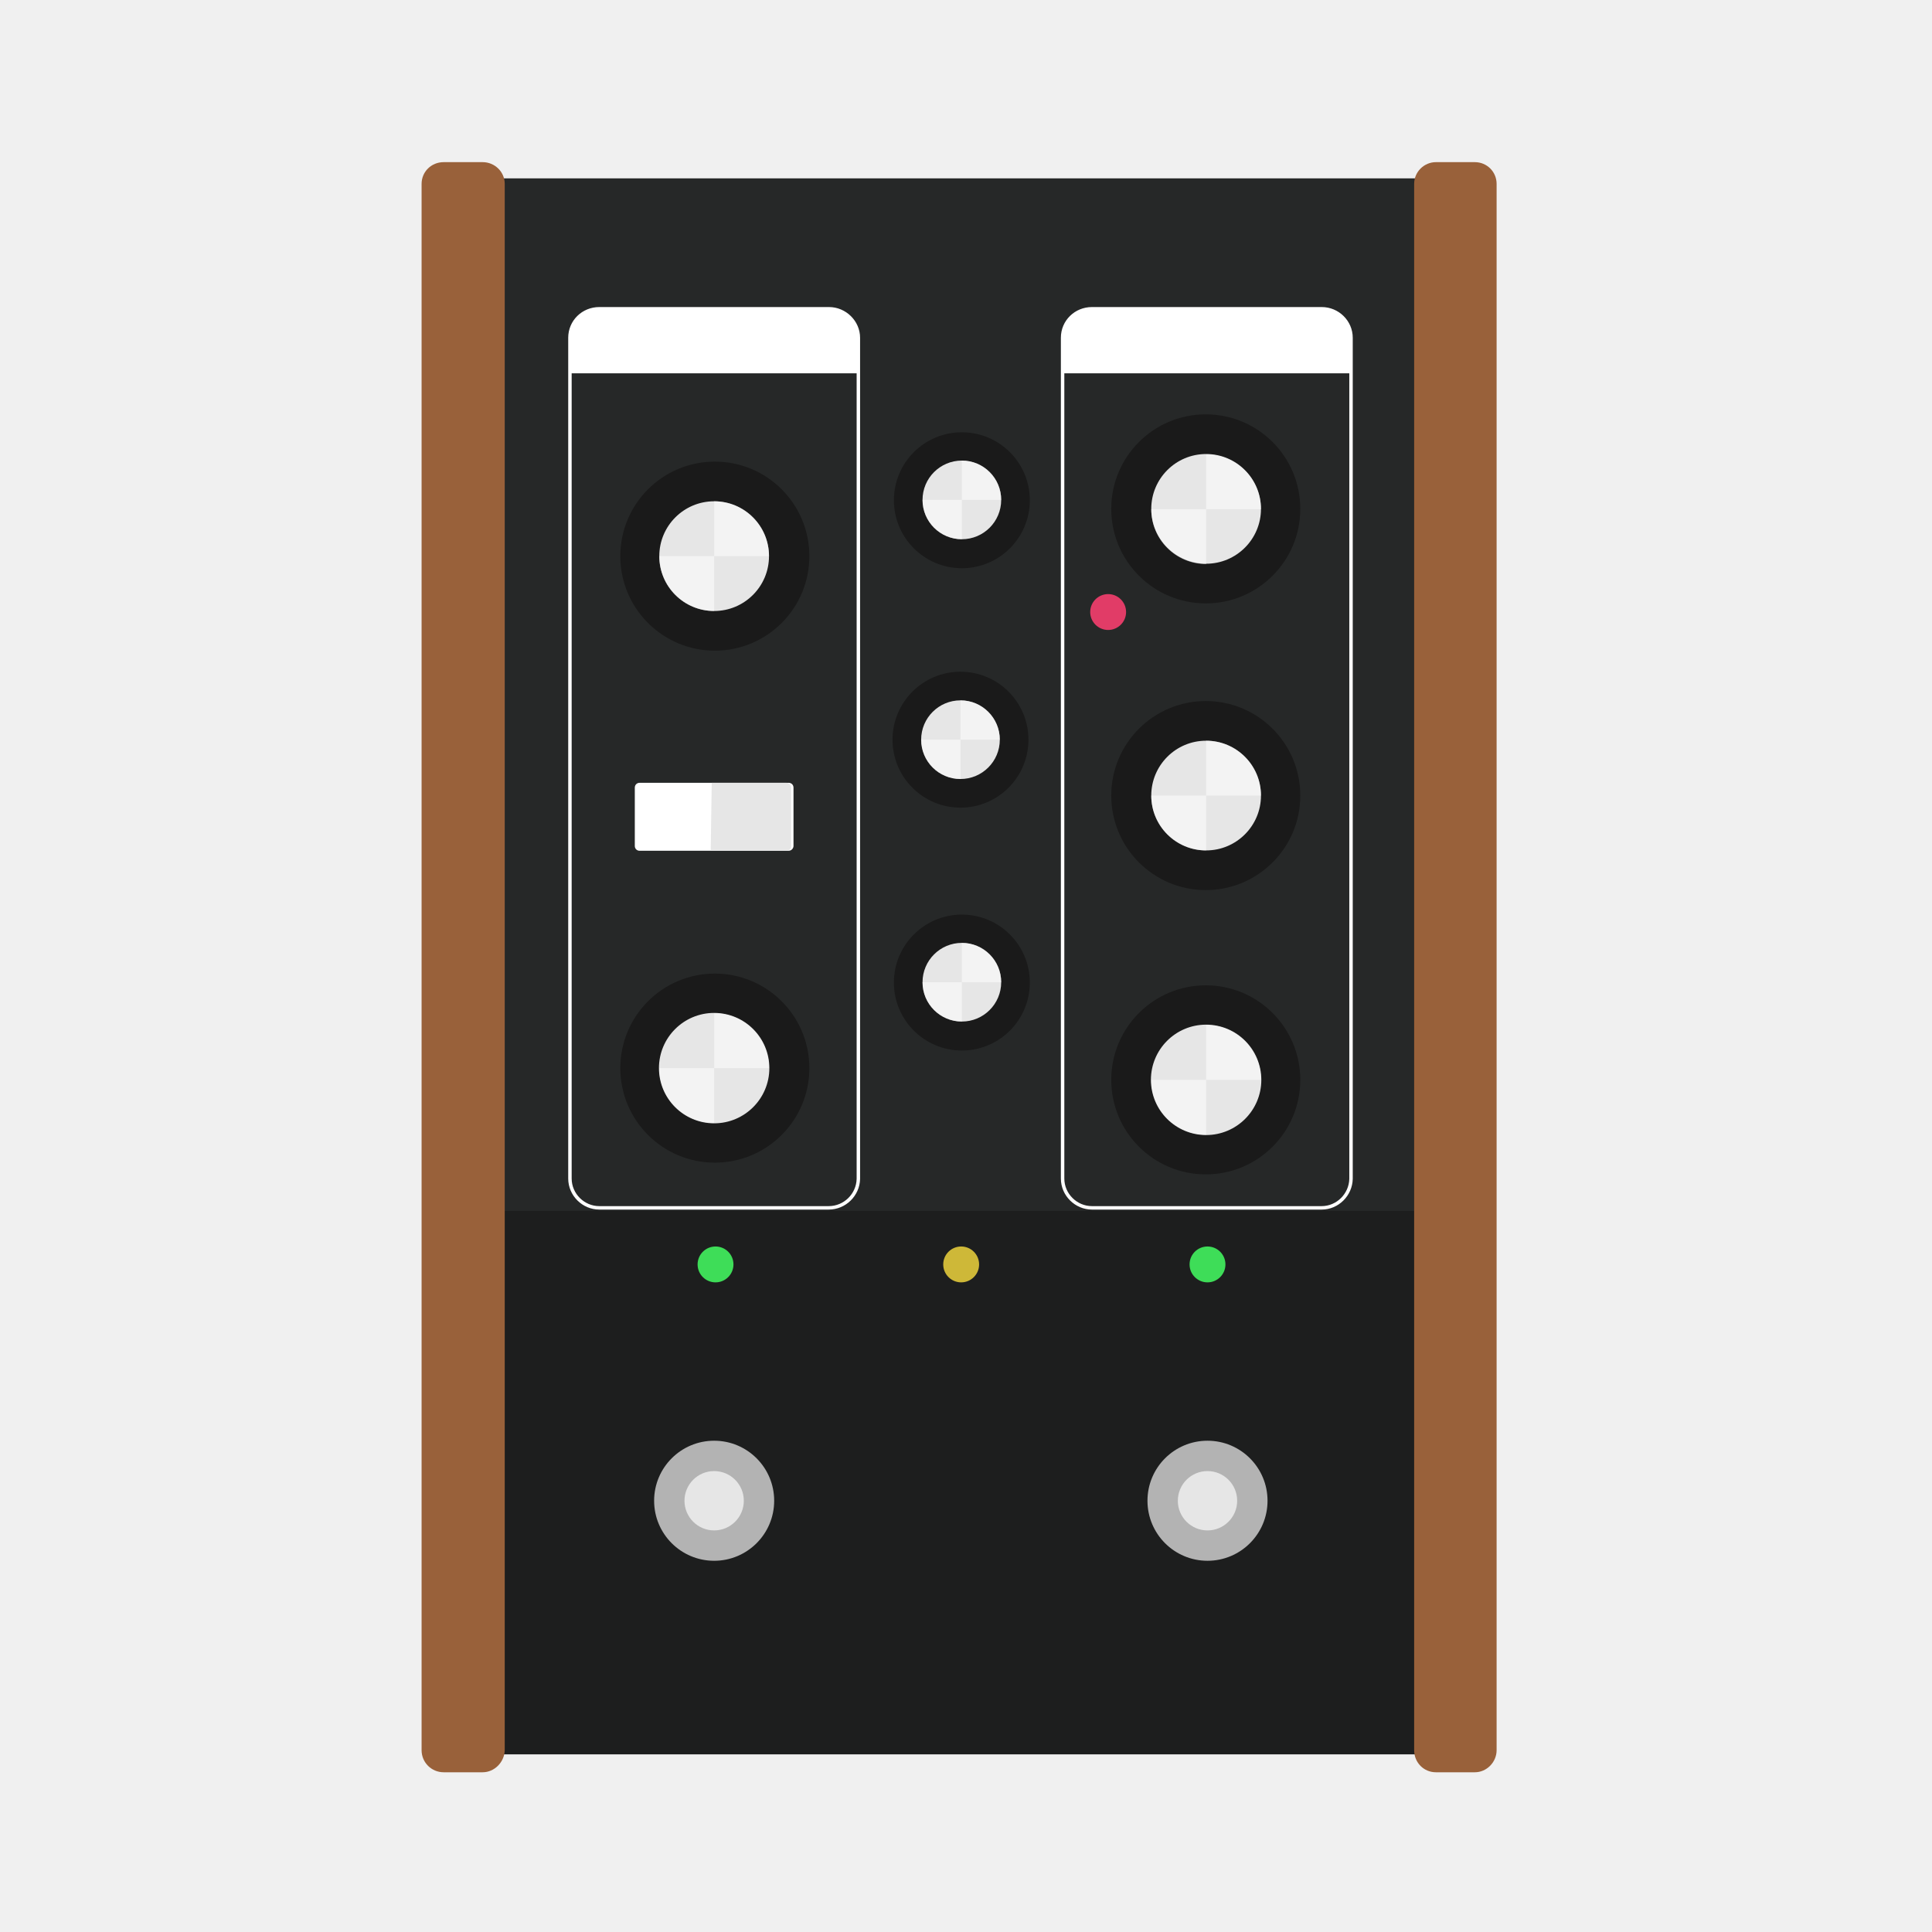
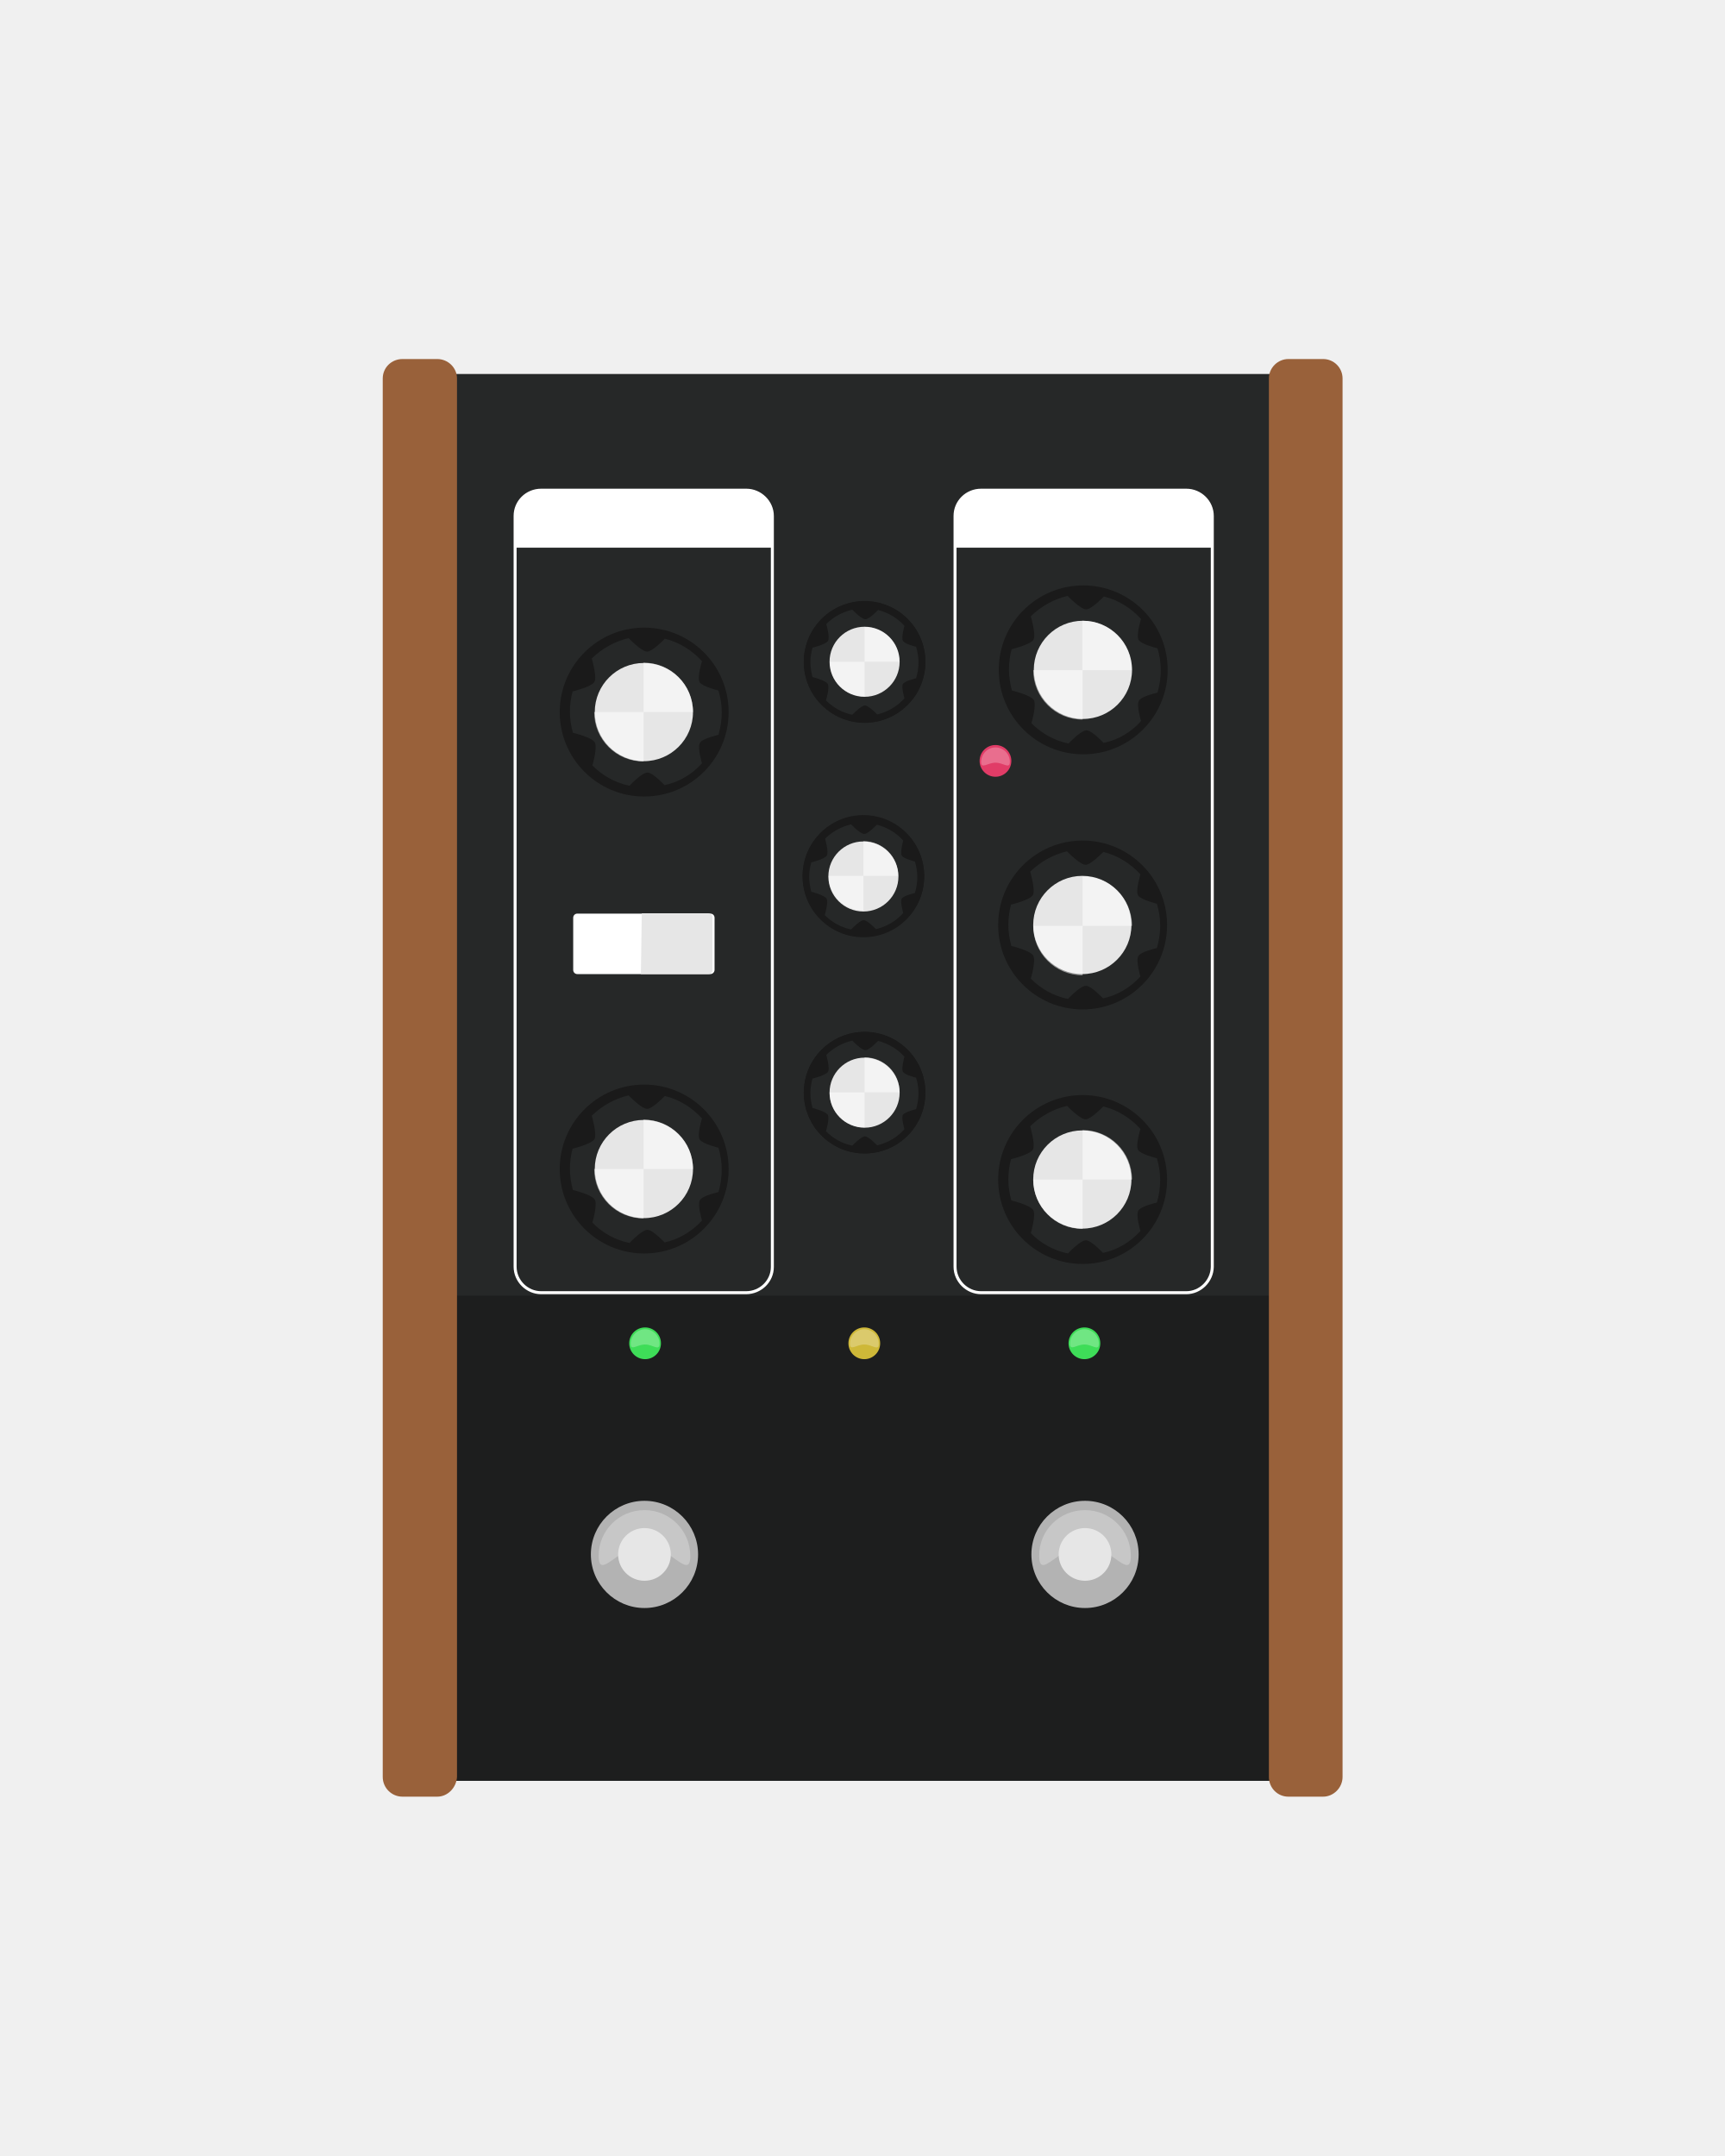
- <svg xmlns="http://www.w3.org/2000/svg" viewBox="200 0 560 560" enable-background="new 200 0 560 560">
+ <svg xmlns="http://www.w3.org/2000/svg" version="1.1" id="Layer_1" x="0px" y="0px" viewBox="0 0 576 720" enable-background="new 0 0 576 720" xml:space="preserve">
  <g>
    <g>
-       <path fill="#262828" d="M612.8 508.5h-267.4c-4.6 0-8.5-3.8-8.5-8.5v-439.8c0-4.7 3.8-8.5 8.5-8.5h267.5c4.7 0 8.5 3.8 8.5 8.5v439.8c-.2 4.7-3.9 8.5-8.6 8.5z" />
-       <path fill="#1D1E1E" d="M616.2 508.5h-274.3c-2.8 0-4.9-2.2-4.9-4.9v-147.7c0-2.8 2.2-4.9 4.9-4.9h274.5c2.8 0 4.9 2.2 4.9 4.9v147.8c-.1 2.5-2.3 4.8-5.1 4.8z" />
-     </g>
-     <g fill="#99613A">
-       <path d="M339.9 513.7h-11.3c-3.5 0-6.4-2.8-6.4-6.4v-454c0-3.5 2.8-6.3 6.4-6.3h11.3c3.5 0 6.4 2.8 6.4 6.3v454c-.1 3.5-3 6.4-6.4 6.4z" />
-       <path d="M627.5 513.7h-11.3c-3.5 0-6.3-2.8-6.3-6.4v-454c0-3.5 2.9-6.3 6.3-6.3h11.3c3.5 0 6.3 2.8 6.3 6.3v454c0 3.5-2.9 6.4-6.3 6.4z" />
+       <g>
+         <path fill="#262828" d="M426.7,594.7h-275c-4.7,0-8.7-3.9-8.7-8.7V133.6c0-4.8,3.9-8.7,8.7-8.7h275.1c4.8,0,8.7,3.9,8.7,8.7     v452.4C435.3,590.8,431.5,594.7,426.7,594.7L426.7,594.7z" />
+         <path fill="#1D1E1E" d="M430.1,594.7H148c-2.9,0-5-2.3-5-5V437.7c0-2.9,2.3-5,5-5h282.3c2.9,0,5,2.3,5,5v152     C435.3,592.3,433,594.7,430.1,594.7L430.1,594.7z" />
+       </g>
+       <g>
+         <path fill="#99613A" d="M146,600h-11.6c-3.6,0-6.6-2.9-6.6-6.6v-467c0-3.6,2.9-6.5,6.6-6.5H146c3.6,0,6.6,2.9,6.6,6.5v467     C152.4,597,149.5,600,146,600z" />
+         <path fill="#99613A" d="M441.8,600h-11.6c-3.6,0-6.5-2.9-6.5-6.6v-467c0-3.6,3-6.5,6.5-6.5h11.6c3.6,0,6.5,2.9,6.5,6.5v467     C448.3,597,445.3,600,441.8,600z" />
+       </g>
+       <g>
+         <g>
+           <path fill="none" stroke="#FFFFFF" stroke-miterlimit="10" d="M249.1,431.7h-68.4c-4.7,0-8.7-3.9-8.7-8.7V172.3      c0-4.8,3.9-8.6,8.7-8.6h68.5c4.7,0,8.7,3.9,8.7,8.6v250.8C257.9,427.8,254,431.7,249.1,431.7z" />
+           <path fill="#FFFFFF" d="M172.1,182.9v-10.6c0-4.8,3.9-8.6,8.7-8.6h68.5c4.7,0,8.7,3.9,8.7,8.6v10.6H172.1z" />
+         </g>
+         <g>
+           <path fill="none" stroke="#FFFFFF" stroke-miterlimit="10" d="M396.1,431.7h-68.5c-4.7,0-8.7-3.9-8.7-8.7V172.3      c0-4.8,3.9-8.6,8.7-8.6h68.5c4.8,0,8.7,3.9,8.7,8.6v250.8C404.7,427.8,400.8,431.7,396.1,431.7z" />
+           <path fill="#FFFFFF" d="M318.9,182.9v-10.6c0-4.8,3.9-8.6,8.7-8.6h68.5c4.8,0,8.7,3.9,8.7,8.6v10.6H318.9L318.9,182.9z" />
+         </g>
+       </g>
    </g>
    <g>
      <g>
-         <path stroke="#fff" stroke-miterlimit="10" d="M440.2 350.1h-66.5c-4.6 0-8.5-3.8-8.5-8.5v-243.7c0-4.7 3.8-8.4 8.5-8.4h66.6c4.6 0 8.5 3.8 8.5 8.4v243.8c-.1 4.6-3.9 8.4-8.6 8.4z" fill="none" />
-         <path fill="#fff" d="M365.3 108.2v-10.3c0-4.7 3.8-8.4 8.5-8.4h66.6c4.6 0 8.5 3.8 8.5 8.4v10.3h-83.6z" />
+         <path fill="#FFFFFF" d="M237.2,325.3h-44.4c-0.8,0-1.4-0.6-1.4-1.4v-17.4c0-0.8,0.6-1.4,1.4-1.4h44.4c0.8,0,1.4,0.6,1.4,1.4v17.4     C238.6,324.6,238,325.3,237.2,325.3z" />
+         <path fill="#E6E6E6" d="M236.6,325.3h-22.6l0.3-20.3h22.2c0.8,0,1.4,0.6,1.4,1.4v17.4C238,324.6,237.4,325.3,236.6,325.3     L236.6,325.3z" />
      </g>
      <g>
-         <path stroke="#fff" stroke-miterlimit="10" d="M583.1 350.1h-66.6c-4.6 0-8.5-3.8-8.5-8.5v-243.7c0-4.7 3.8-8.4 8.5-8.4h66.6c4.7 0 8.5 3.8 8.5 8.4v243.8c-.1 4.6-3.9 8.4-8.5 8.4z" fill="none" />
-         <path fill="#fff" d="M508 108.2v-10.3c0-4.7 3.8-8.4 8.5-8.4h66.6c4.7 0 8.5 3.8 8.5 8.4v10.3h-83.6z" />
+         <circle fill="#B3B3B3" cx="215.2" cy="519.1" r="17.9" />
+         <path opacity="0.26" fill="#FFFFFF" d="M215.2,504.3c8.5,0,15.3,6.9,15.3,15.3c0,8.5-6.9-3.5-15.3-3.5s-15.3,12-15.3,3.5     C199.9,511.1,206.7,504.3,215.2,504.3z" />
+         <circle fill="#E6E6E6" cx="215.2" cy="519.1" r="8.8" />
+       </g>
+       <g>
+         <circle fill="#B3B3B3" cx="362.3" cy="519.1" r="17.9" />
+         <path opacity="0.26" fill="#FFFFFF" d="M362.3,504.3c8.5,0,15.3,6.9,15.3,15.3c0,8.5-6.9-3.5-15.3-3.5s-15.3,12-15.3,3.5     C346.9,511.1,353.8,504.3,362.3,504.3z" />
+         <circle fill="#E6E6E6" cx="362.3" cy="519.1" r="8.8" />
      </g>
    </g>
-   </g>
-   <g>
    <g>
-       <path fill="#fff" d="M428.6 246.6h-43.2c-.8 0-1.4-.6-1.4-1.4v-16.9c0-.8.6-1.4 1.4-1.4h43.2c.8 0 1.4.6 1.4 1.4v16.9c0 .7-.6 1.4-1.4 1.4z" />
-       <path fill="#E6E6E6" d="M428 246.6h-22l.3-19.7h21.6c.8 0 1.4.6 1.4 1.4v16.9c.1.7-.5 1.4-1.3 1.4z" />
+       <circle fill="#CEB838" cx="288.6" cy="448.6" r="5.3" />
+       <circle fill="#3EDD58" cx="215.4" cy="448.6" r="5.3" />
+       <circle fill="#3EDD58" cx="362.1" cy="448.6" r="5.3" />
+       <circle fill="#E13C67" cx="332.4" cy="254.1" r="5.3" />
    </g>
    <g>
-       <circle fill="#B3B3B3" cx="550" cy="435" r="17.4" />
-       <circle fill="#E6E6E6" cx="550" cy="435" r="8.6" />
-     </g>
-     <g>
-       <circle fill="#B3B3B3" cx="407" cy="435" r="17.4" />
-       <circle fill="#E6E6E6" cx="407" cy="435" r="8.6" />
-     </g>
-   </g>
-   <g>
-     <g>
-       <circle fill="#1A1A1A" cx="478.4" cy="214.4" r="19.7" />
-       <circle fill="#E6E6E6" cx="478.4" cy="214.4" r="11.4" />
-     </g>
-     <g>
-       <circle fill="#1A1A1A" cx="478.8" cy="284.8" r="19.7" />
-       <circle fill="#E6E6E6" cx="478.8" cy="284.7" r="11.4" />
-     </g>
-     <g>
-       <circle fill="#1A1A1A" cx="478.8" cy="145" r="19.7" />
-       <circle fill="#E6E6E6" cx="478.8" cy="144.9" r="11.4" />
-     </g>
-     <g>
-       <circle fill="#1A1A1A" cx="407.2" cy="161.2" r="27.4" />
-       <circle fill="#E6E6E6" cx="407" cy="161.2" r="15.9" />
-     </g>
-     <g>
-       <circle fill="#1A1A1A" cx="407.2" cy="309.6" r="27.4" />
-       <circle fill="#E6E6E6" cx="407" cy="309.6" r="16" />
-     </g>
-     <g>
-       <circle fill="#1A1A1A" cx="549.5" cy="147.5" r="27.4" />
-       <circle fill="#E6E6E6" cx="549.6" cy="147.5" r="15.9" />
-     </g>
-     <g>
-       <circle fill="#1A1A1A" cx="549.5" cy="230.6" r="27.4" />
-       <circle fill="#E6E6E6" cx="549.6" cy="230.6" r="15.9" />
-     </g>
-     <g>
-       <circle fill="#1A1A1A" cx="549.5" cy="313" r="27.4" />
-       <circle fill="#E6E6E6" cx="549.6" cy="313" r="16" />
-     </g>
-     <g fill="#fff">
-       <g opacity=".5">
-         <path d="M478.8 144.9h-11.4c0 6.3 5.1 11.4 11.4 11.4v-11.4zM478.8 144.9h11.4c0-6.3-5.1-11.4-11.4-11.4v11.4z" />
+       <g>
+         <circle fill="#1A1A1A" cx="288.3" cy="292.5" r="20.3" />
+         <circle fill="#E6E6E6" cx="288.3" cy="292.5" r="11.7" />
      </g>
-       <g opacity=".5">
-         <path d="M478.4 214.4h-11.4c0 6.3 5.1 11.4 11.4 11.4v-11.4zM478.4 214.4h11.4c0-6.3-5.1-11.4-11.4-11.4v11.4z" />
+       <g>
+         <circle fill="#1A1A1A" cx="288.7" cy="364.9" r="20.3" />
+         <circle fill="#E6E6E6" cx="288.7" cy="364.8" r="11.7" />
      </g>
-       <g opacity=".5">
-         <path d="M478.8 284.7h-11.4c0 6.3 5.1 11.4 11.4 11.4v-11.4zM478.8 284.7h11.4c0-6.3-5.1-11.4-11.4-11.4v11.4z" />
+       <g>
+         <circle fill="#1A1A1A" cx="288.7" cy="221.1" r="20.3" />
+         <circle fill="#E6E6E6" cx="288.7" cy="221" r="11.7" />
      </g>
-       <g opacity=".5">
-         <path d="M549.6 230.6h-15.9c0 8.8 7.1 15.9 15.9 15.9v-15.9zM549.6 230.6h15.9c0-8.8-7.1-15.9-15.9-15.9v15.9z" />
+       <g display="none">
+         <circle display="inline" fill="#1A1A1A" cx="215.1" cy="237.8" r="28.2" />
+         <circle display="inline" fill="#E6E6E6" cx="214.9" cy="237.8" r="16.4" />
      </g>
-       <g opacity=".5">
-         <path d="M549.6 313h-15.9c0 8.8 7.1 15.9 15.9 15.9v-15.9zM549.6 313h15.9c0-8.8-7.1-15.9-15.9-15.9v15.9z" />
+       <g>
+         <circle fill="#1A1A1A" cx="215.1" cy="237.8" r="28.2" />
+         <g>
+           <path fill="#262828" d="M234.4,254.9c0,0-1.6-5.3-0.7-6.8c0.8-1.5,6.2-2.7,6.2-2.7c0.7-2.4,1.1-4.9,1.1-7.5c0-2.5-0.4-5-1.1-7.3      c0,0-5.4-1.3-6.3-2.8c-0.9-1.5,0.8-7,0.8-7c-3.3-3.6-7.5-6.3-12.4-7.5c0,0-4.1,4.3-5.9,4.3c-1.9,0-6.2-4.5-6.2-4.5      c-4.7,1.1-8.9,3.5-12.3,6.8c0,0,1.8,6.1,0.9,7.8c-1,1.7-7.3,3.2-7.3,3.2c-0.6,2.2-0.9,4.5-0.9,6.8c0,2.4,0.4,4.8,1,7      c0,0,6.3,1.5,7.3,3.2c1,1.7-0.8,7.7-0.8,7.7c3.3,3.4,7.6,5.8,12.4,6.8c0,0,4.1-4.4,6-4.4c1.8,0,5.7,4.2,5.7,4.2      C226.7,261.2,231.1,258.6,234.4,254.9z" />
+         </g>
+         <circle fill="#E6E6E6" cx="215" cy="237.8" r="16.4" />
      </g>
-       <g opacity=".5">
-         <path d="M549.6 147.6h-15.9c0 8.8 7.1 15.9 15.9 15.9v-15.9zM549.6 147.6h15.9c0-8.8-7.1-15.9-15.9-15.9v15.9z" />
+       <g display="none">
+         <circle display="inline" fill="#1A1A1A" cx="215.1" cy="390.4" r="28.2" />
+         <circle display="inline" fill="#E6E6E6" cx="214.9" cy="390.4" r="16.5" />
      </g>
-       <g opacity=".5">
-         <path d="M407 161.2h-15.9c0 8.8 7.1 15.9 15.9 15.9v-15.9zM407 161.2h15.9c0-8.8-7.1-15.9-15.9-15.9v15.9z" />
+       <g>
+         <circle fill="#1A1A1A" cx="215.1" cy="390.4" r="28.2" />
+         <g>
+           <path fill="#262828" d="M234.4,407.6c0,0-1.6-5.3-0.7-6.8c0.8-1.5,6.2-2.7,6.2-2.7c0.7-2.4,1.1-4.9,1.1-7.5c0-2.5-0.4-5-1.1-7.3      c0,0-5.4-1.3-6.3-2.8c-0.9-1.5,0.8-7,0.8-7c-3.3-3.6-7.5-6.3-12.4-7.5c0,0-4.1,4.3-5.9,4.3c-1.9,0-6.2-4.5-6.2-4.5      c-4.7,1.1-8.9,3.5-12.3,6.8c0,0,1.8,6.1,0.9,7.8c-1,1.7-7.3,3.2-7.3,3.2c-0.6,2.2-0.9,4.5-0.9,6.8c0,2.4,0.4,4.8,1,7      c0,0,6.3,1.5,7.3,3.2c1,1.7-0.8,7.7-0.8,7.7c3.3,3.4,7.6,5.8,12.4,6.8c0,0,4.1-4.4,6-4.4c1.8,0,5.7,4.2,5.7,4.2      C226.7,413.9,231.1,411.2,234.4,407.6z" />
+         </g>
+         <circle fill="#E6E6E6" cx="215" cy="390.4" r="16.4" />
      </g>
-       <g opacity=".5">
-         <path d="M407 309.6h-15.9c0 8.8 7.1 15.9 15.9 15.9v-15.9zM407 309.6h15.9c0-8.8-7.1-15.9-15.9-15.9v15.9z" />
+       <g display="none">
+         <circle display="inline" fill="#1A1A1A" cx="361.4" cy="223.7" r="28.2" />
+         <circle display="inline" fill="#E6E6E6" cx="361.5" cy="223.7" r="16.4" />
+       </g>
+       <g display="none">
+         <circle display="inline" fill="#1A1A1A" cx="361.4" cy="309.2" r="28.2" />
+         <circle display="inline" fill="#E6E6E6" cx="361.5" cy="309.2" r="16.4" />
+       </g>
+       <g>
+         <circle fill="#1A1A1A" cx="361.5" cy="393.9" r="28.2" />
+         <g>
+           <path fill="#262828" d="M380.8,411.1c0,0-1.6-5.3-0.7-6.8c0.8-1.5,6.2-2.7,6.2-2.7c0.7-2.4,1.1-4.9,1.1-7.5c0-2.5-0.4-5-1.1-7.3      c0,0-5.4-1.3-6.3-2.8c-0.9-1.5,0.8-7,0.8-7c-3.3-3.6-7.5-6.3-12.4-7.5c0,0-4.1,4.3-5.9,4.3c-1.9,0-6.2-4.5-6.2-4.5      c-4.7,1.1-8.9,3.5-12.3,6.8c0,0,1.8,6.1,0.9,7.8c-1,1.7-7.3,3.2-7.3,3.2c-0.6,2.2-0.9,4.5-0.9,6.8c0,2.4,0.4,4.8,1,7      c0,0,6.3,1.5,7.3,3.2c1,1.7-0.8,7.7-0.8,7.7c3.3,3.4,7.6,5.8,12.4,6.8c0,0,4.1-4.4,6-4.4c1.8,0,5.7,4.2,5.7,4.2      C373.2,417.4,377.5,414.7,380.8,411.1z" />
+         </g>
+         <circle fill="#E6E6E6" cx="361.4" cy="393.9" r="16.4" />
+       </g>
+       <g>
+         <circle fill="#1A1A1A" cx="361.5" cy="308.9" r="28.2" />
+         <g>
+           <path fill="#262828" d="M380.8,326.1c0,0-1.6-5.3-0.7-6.8c0.8-1.5,6.2-2.7,6.2-2.7c0.7-2.4,1.1-4.9,1.1-7.5c0-2.5-0.4-5-1.1-7.3      c0,0-5.4-1.3-6.3-2.8c-0.9-1.5,0.8-7,0.8-7c-3.3-3.6-7.5-6.3-12.4-7.5c0,0-4.1,4.3-5.9,4.3c-1.9,0-6.2-4.5-6.2-4.5      c-4.7,1.1-8.9,3.5-12.3,6.8c0,0,1.8,6.1,0.9,7.8c-1,1.7-7.3,3.2-7.3,3.2c-0.6,2.2-0.9,4.5-0.9,6.8c0,2.4,0.4,4.8,1,7      c0,0,6.3,1.5,7.3,3.2c1,1.7-0.8,7.7-0.8,7.7c3.3,3.4,7.6,5.8,12.4,6.8c0,0,4.1-4.4,6-4.4c1.8,0,5.7,4.2,5.7,4.2      C373.2,332.4,377.5,329.7,380.8,326.1z" />
+         </g>
+         <circle fill="#E6E6E6" cx="361.4" cy="308.9" r="16.4" />
+       </g>
+       <g>
+         <circle fill="#1A1A1A" cx="361.7" cy="223.7" r="28.2" />
+         <g>
+           <path fill="#262828" d="M381,240.8c0,0-1.6-5.3-0.7-6.8c0.8-1.5,6.2-2.7,6.2-2.7c0.7-2.4,1.1-4.9,1.1-7.5c0-2.5-0.4-5-1.1-7.3      c0,0-5.4-1.3-6.3-2.8c-0.9-1.5,0.8-7,0.8-7c-3.3-3.6-7.5-6.3-12.4-7.5c0,0-4.1,4.3-5.9,4.3c-1.9,0-6.2-4.5-6.2-4.5      c-4.7,1.1-8.9,3.5-12.3,6.8c0,0,1.8,6.1,0.9,7.8c-1,1.7-7.3,3.2-7.3,3.2c-0.6,2.2-0.9,4.5-0.9,6.8c0,2.4,0.4,4.8,1,7      c0,0,6.3,1.5,7.3,3.2c1,1.7-0.8,7.7-0.8,7.7c3.3,3.4,7.6,5.8,12.4,6.8c0,0,4.1-4.4,6-4.4c1.8,0,5.7,4.2,5.7,4.2      C373.4,247.1,377.7,244.5,381,240.8z" />
+         </g>
+         <circle fill="#E6E6E6" cx="361.6" cy="223.7" r="16.4" />
+       </g>
+       <g display="none">
+         <circle display="inline" fill="#1A1A1A" cx="361.4" cy="393.9" r="28.2" />
+         <circle display="inline" fill="#E6E6E6" cx="361.5" cy="393.9" r="16.5" />
+       </g>
+       <g>
+         <circle fill="#1A1A1A" cx="288.3" cy="292.7" r="20.3" />
+         <g>
+           <path fill="#262828" d="M301.6,304.9c0,0-1.1-3.8-0.5-4.8c0.6-1,4.4-1.9,4.4-1.9c0.5-1.7,0.8-3.5,0.8-5.3c0-1.8-0.3-3.5-0.8-5.2      c0,0-3.8-0.9-4.4-2c-0.6-1.1,0.5-5,0.5-5c-2.3-2.6-5.4-4.4-8.8-5.3c0,0-2.9,3.1-4.2,3.1c-1.4,0-4.4-3.2-4.4-3.2      c-3.4,0.8-6.4,2.5-8.7,4.8c0,0,1.3,4.4,0.6,5.6c-0.7,1.2-5.2,2.3-5.2,2.3c-0.4,1.5-0.7,3.2-0.7,4.8c0,1.7,0.3,3.4,0.7,5      c0,0,4.4,1.1,5.1,2.3c0.7,1.2-0.6,5.5-0.6,5.5c2.4,2.4,5.4,4.1,8.8,4.8c0,0,2.9-3.1,4.2-3.1c1.3,0,4.1,3,4.1,3      C296.2,309.4,299.3,307.5,301.6,304.9z" />
+         </g>
+         <circle fill="#E6E6E6" cx="288.3" cy="292.7" r="11.7" />
+       </g>
+       <g>
+         <circle fill="#1A1A1A" cx="288.7" cy="364.9" r="20.3" />
+         <g>
+           <path fill="#262828" d="M302,377.1c0,0-1.1-3.8-0.5-4.8c0.6-1,4.4-1.9,4.4-1.9c0.5-1.7,0.8-3.5,0.8-5.3c0-1.8-0.3-3.5-0.8-5.2      c0,0-3.8-0.9-4.4-2c-0.6-1.1,0.5-5,0.5-5c-2.3-2.6-5.4-4.4-8.8-5.3c0,0-2.9,3.1-4.2,3.1c-1.4,0-4.4-3.2-4.4-3.2      c-3.4,0.8-6.4,2.5-8.7,4.8c0,0,1.3,4.4,0.6,5.6c-0.7,1.2-5.2,2.3-5.2,2.3c-0.4,1.5-0.7,3.2-0.7,4.8c0,1.7,0.3,3.4,0.7,5      c0,0,4.4,1.1,5.1,2.3c0.7,1.2-0.6,5.5-0.6,5.5c2.4,2.4,5.4,4.1,8.8,4.8c0,0,2.9-3.1,4.2-3.1c1.3,0,4.1,3,4.1,3      C296.6,381.6,299.7,379.7,302,377.1z" />
+         </g>
+         <circle fill="#E6E6E6" cx="288.7" cy="364.9" r="11.7" />
+       </g>
+       <g>
+         <circle fill="#1A1A1A" cx="288.7" cy="221" r="20.3" />
+         <g>
+           <path fill="#262828" d="M302,233.2c0,0-1.1-3.8-0.5-4.8c0.6-1,4.4-1.9,4.4-1.9c0.5-1.7,0.8-3.5,0.8-5.3c0-1.8-0.3-3.5-0.8-5.2      c0,0-3.8-0.9-4.4-2c-0.6-1.1,0.5-5,0.5-5c-2.3-2.6-5.4-4.4-8.8-5.3c0,0-2.9,3.1-4.2,3.1c-1.4,0-4.4-3.2-4.4-3.2      c-3.4,0.8-6.4,2.5-8.7,4.8c0,0,1.3,4.4,0.6,5.6c-0.7,1.2-5.2,2.3-5.2,2.3c-0.4,1.5-0.7,3.2-0.7,4.8c0,1.7,0.3,3.4,0.7,5      c0,0,4.4,1.1,5.1,2.3c0.7,1.2-0.6,5.5-0.6,5.5c2.4,2.4,5.4,4.1,8.8,4.8c0,0,2.9-3.1,4.2-3.1c1.3,0,4.1,3,4.1,3      C296.6,237.7,299.7,235.8,302,233.2z" />
+         </g>
+         <circle fill="#E6E6E6" cx="288.7" cy="221" r="11.7" />
+       </g>
+       <g>
+         <g opacity="0.5">
+           <path fill="#FFFFFF" d="M288.7,221h-11.6c0,6.5,5.2,11.6,11.6,11.6V221z M288.7,221h11.6c0-6.5-5.2-11.6-11.6-11.6V221z" />
+         </g>
+         <g opacity="0.5">
+           <path fill="#FFFFFF" d="M288.3,292.5h-11.6c0,6.5,5.2,11.6,11.6,11.6V292.5z M288.3,292.5h11.6c0-6.5-5.2-11.6-11.6-11.6V292.5z      " />
+         </g>
+         <g opacity="0.5">
+           <path fill="#FFFFFF" d="M288.7,364.8H277c0,6.5,5.2,11.7,11.7,11.7V364.8z M288.7,364.8h11.7c0-6.5-5.2-11.7-11.7-11.7V364.8z" />
+         </g>
+         <g opacity="0.5">
+           <path fill="#FFFFFF" d="M214.9,237.8h-16.5c0,9.1,7.3,16.5,16.5,16.5V237.8z M214.9,237.8h16.5c0-9.1-7.3-16.5-16.5-16.5V237.8z      " />
+         </g>
+         <g opacity="0.5">
+           <path fill="#FFFFFF" d="M214.9,390.4h-16.5c0,9.1,7.3,16.5,16.5,16.5V390.4z M214.9,390.4h16.5c0-9.1-7.3-16.5-16.5-16.5V390.4z      " />
+         </g>
+         <g opacity="0.5">
+           <path fill="#FFFFFF" d="M361.4,223.8H345c0,9.1,7.3,16.5,16.5,16.5V223.8z M361.4,223.8h16.5c0-9.1-7.3-16.5-16.5-16.5V223.8z" />
+         </g>
+         <g opacity="0.5">
+           <path fill="#FFFFFF" d="M361.5,309.2h-16.5c0,9.1,7.3,16.5,16.5,16.5V309.2z M361.5,309.2H378c0-9.1-7.3-16.5-16.5-16.5V309.2z" />
+         </g>
+         <g opacity="0.5">
+           <path fill="#FFFFFF" d="M361.5,393.9h-16.5c0,9.1,7.3,16.5,16.5,16.5V393.9z M361.5,393.9H378c0-9.1-7.3-16.5-16.5-16.5V393.9z" />
+         </g>
      </g>
    </g>
-   </g>
-   <g>
-     <circle fill="#CEB838" cx="478.6" cy="366.5" r="5.2" />
-     <circle fill="#3EDD58" cx="407.4" cy="366.5" r="5.2" />
-     <circle fill="#3EDD58" cx="550" cy="366.5" r="5.2" />
-     <circle fill="#E13C67" cx="521.2" cy="177.4" r="5.2" />
+     <path opacity="0.26" fill="#FFFFFF" d="M215.4,443.9c2.6,0,4.8,2.1,4.8,4.8s-2.1,0.3-4.8,0.3s-4.8,2.3-4.8-0.3   S212.8,443.9,215.4,443.9z" />
+     <path opacity="0.26" fill="#FFFFFF" d="M288.6,443.9c2.6,0,4.8,2.1,4.8,4.8s-2.1,0.3-4.8,0.3c-2.6,0-4.8,2.3-4.8-0.3   S286,443.9,288.6,443.9z" />
+     <path opacity="0.26" fill="#FFFFFF" d="M362.1,443.9c2.6,0,4.8,2.1,4.8,4.8s-2.1,0.3-4.8,0.3s-4.8,2.3-4.8-0.3   S359.4,443.9,362.1,443.9z" />
+     <path opacity="0.26" fill="#FFFFFF" d="M332.4,249.6c2.6,0,4.8,2.1,4.8,4.8c0,2.6-2.1,0.3-4.8,0.3c-2.6,0-4.8,2.3-4.8-0.3   C327.7,251.7,329.8,249.6,332.4,249.6z" />
  </g>
</svg>
